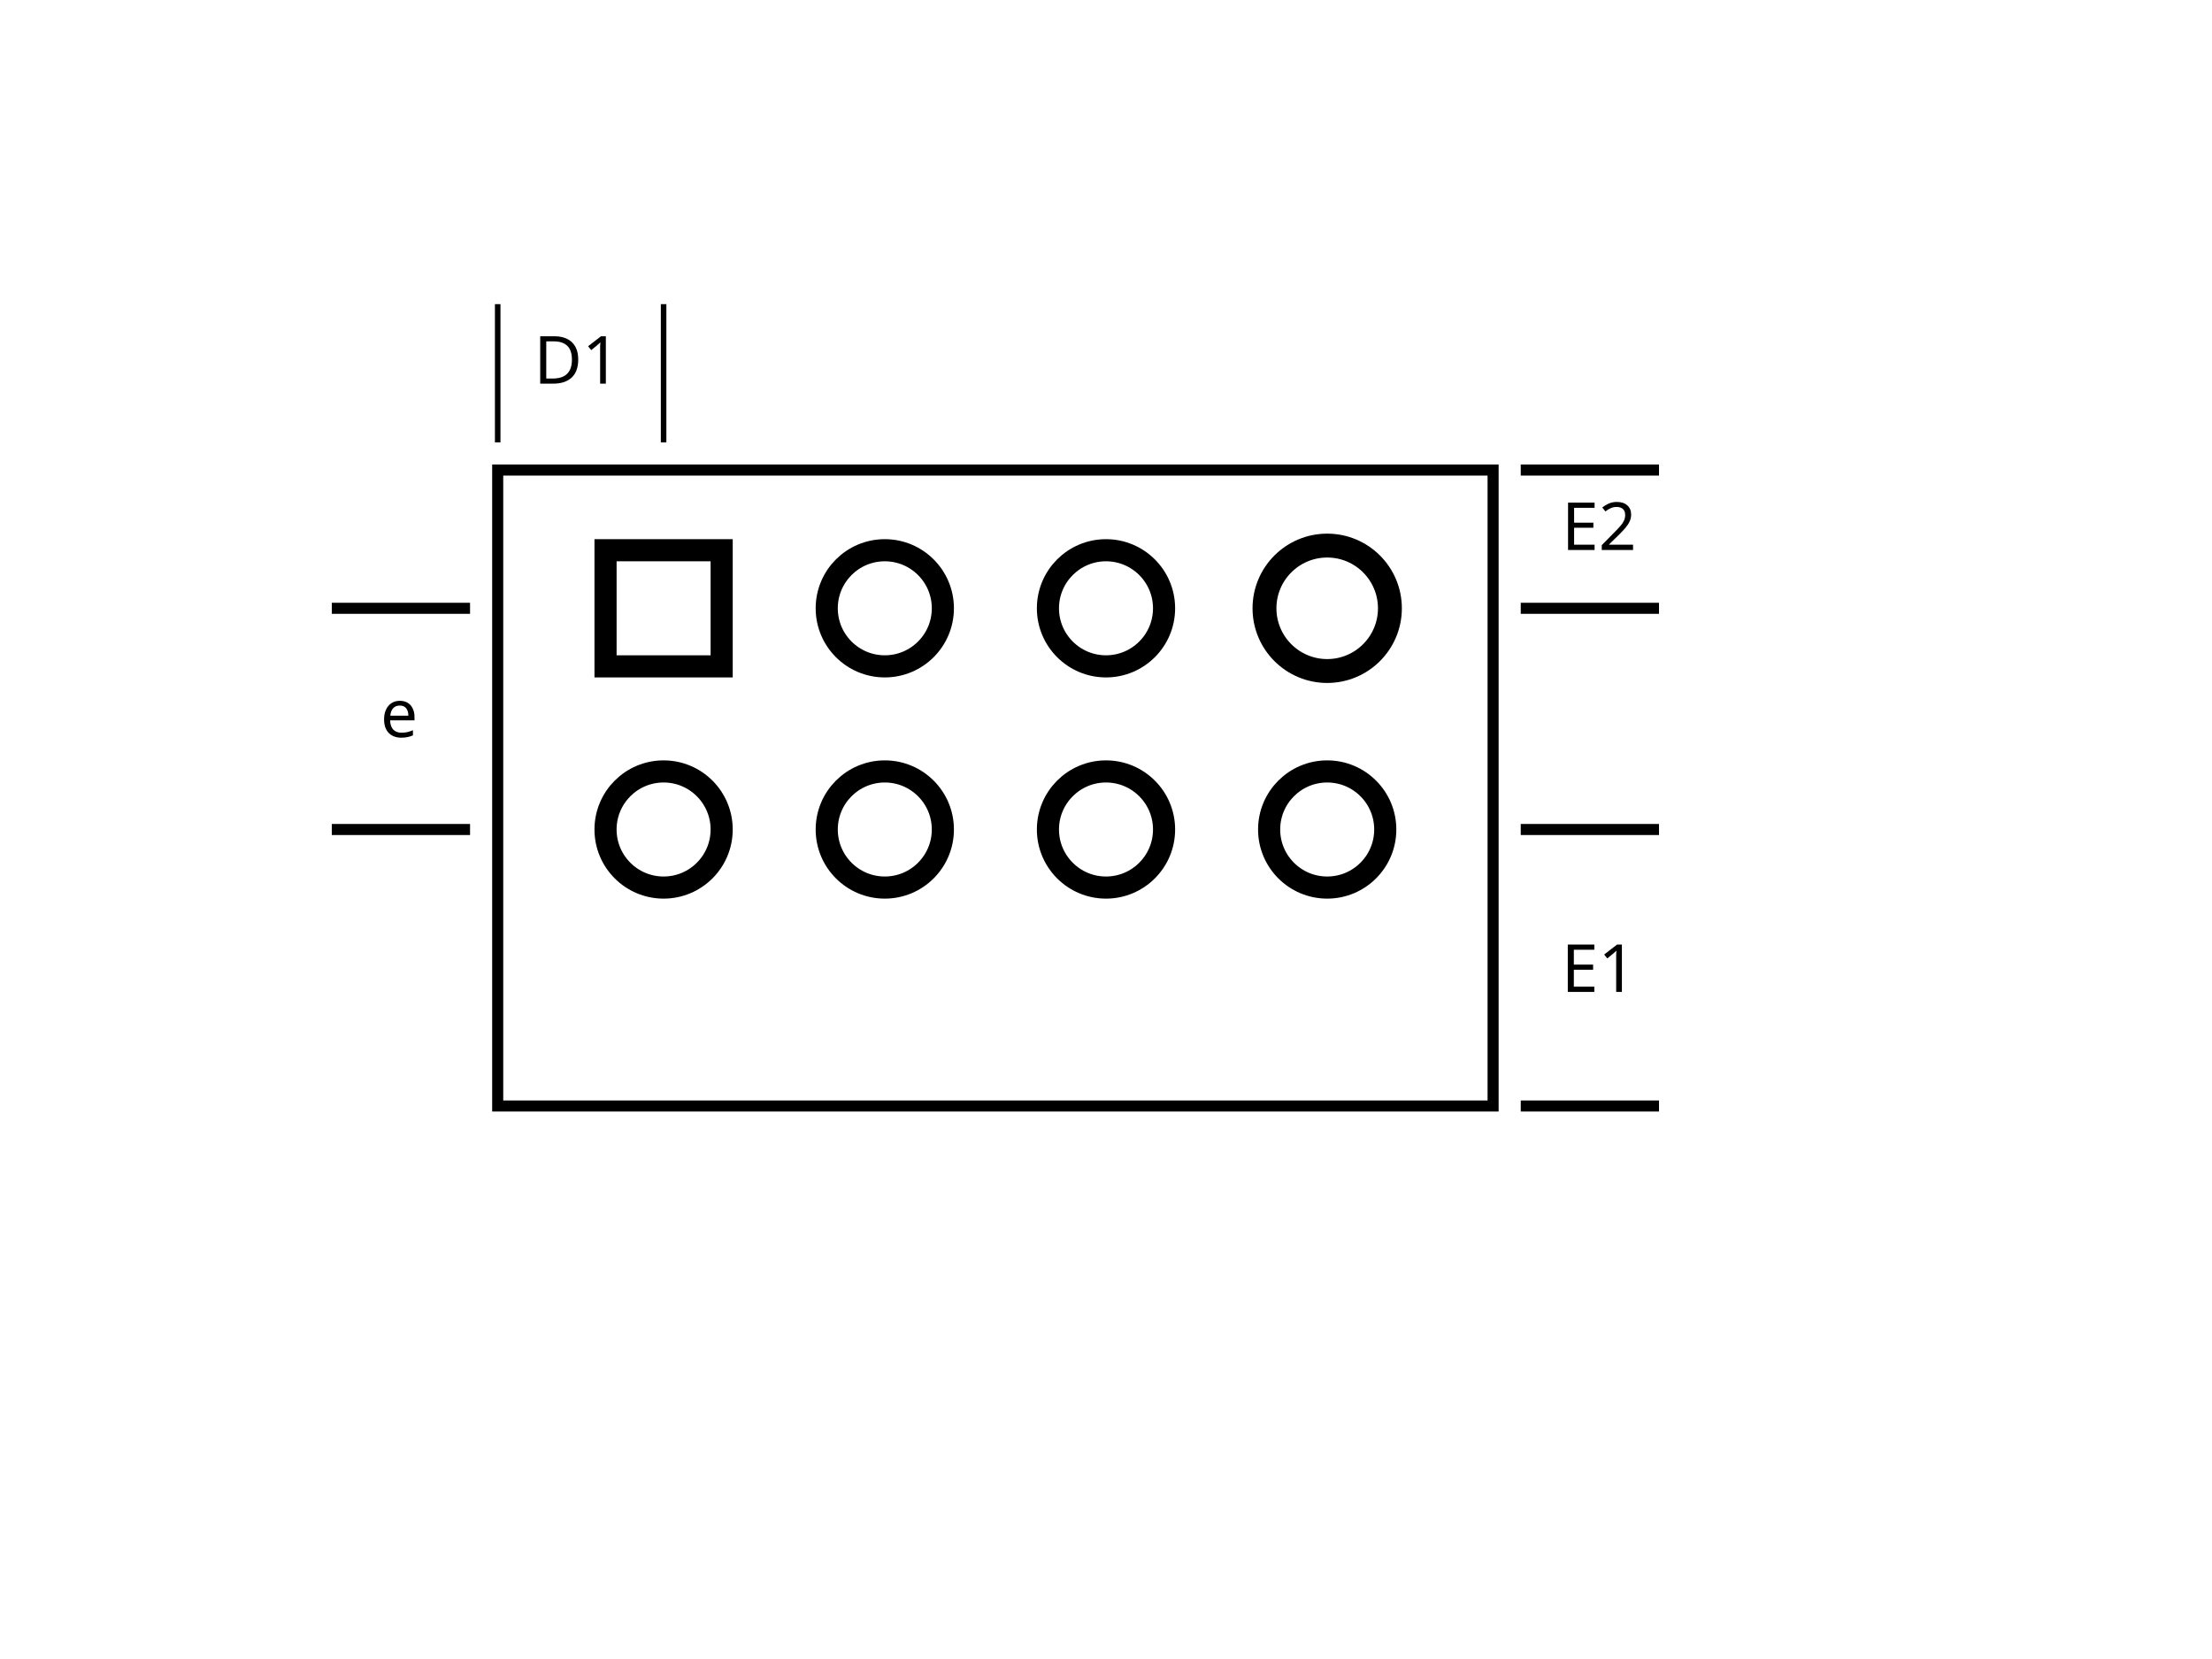
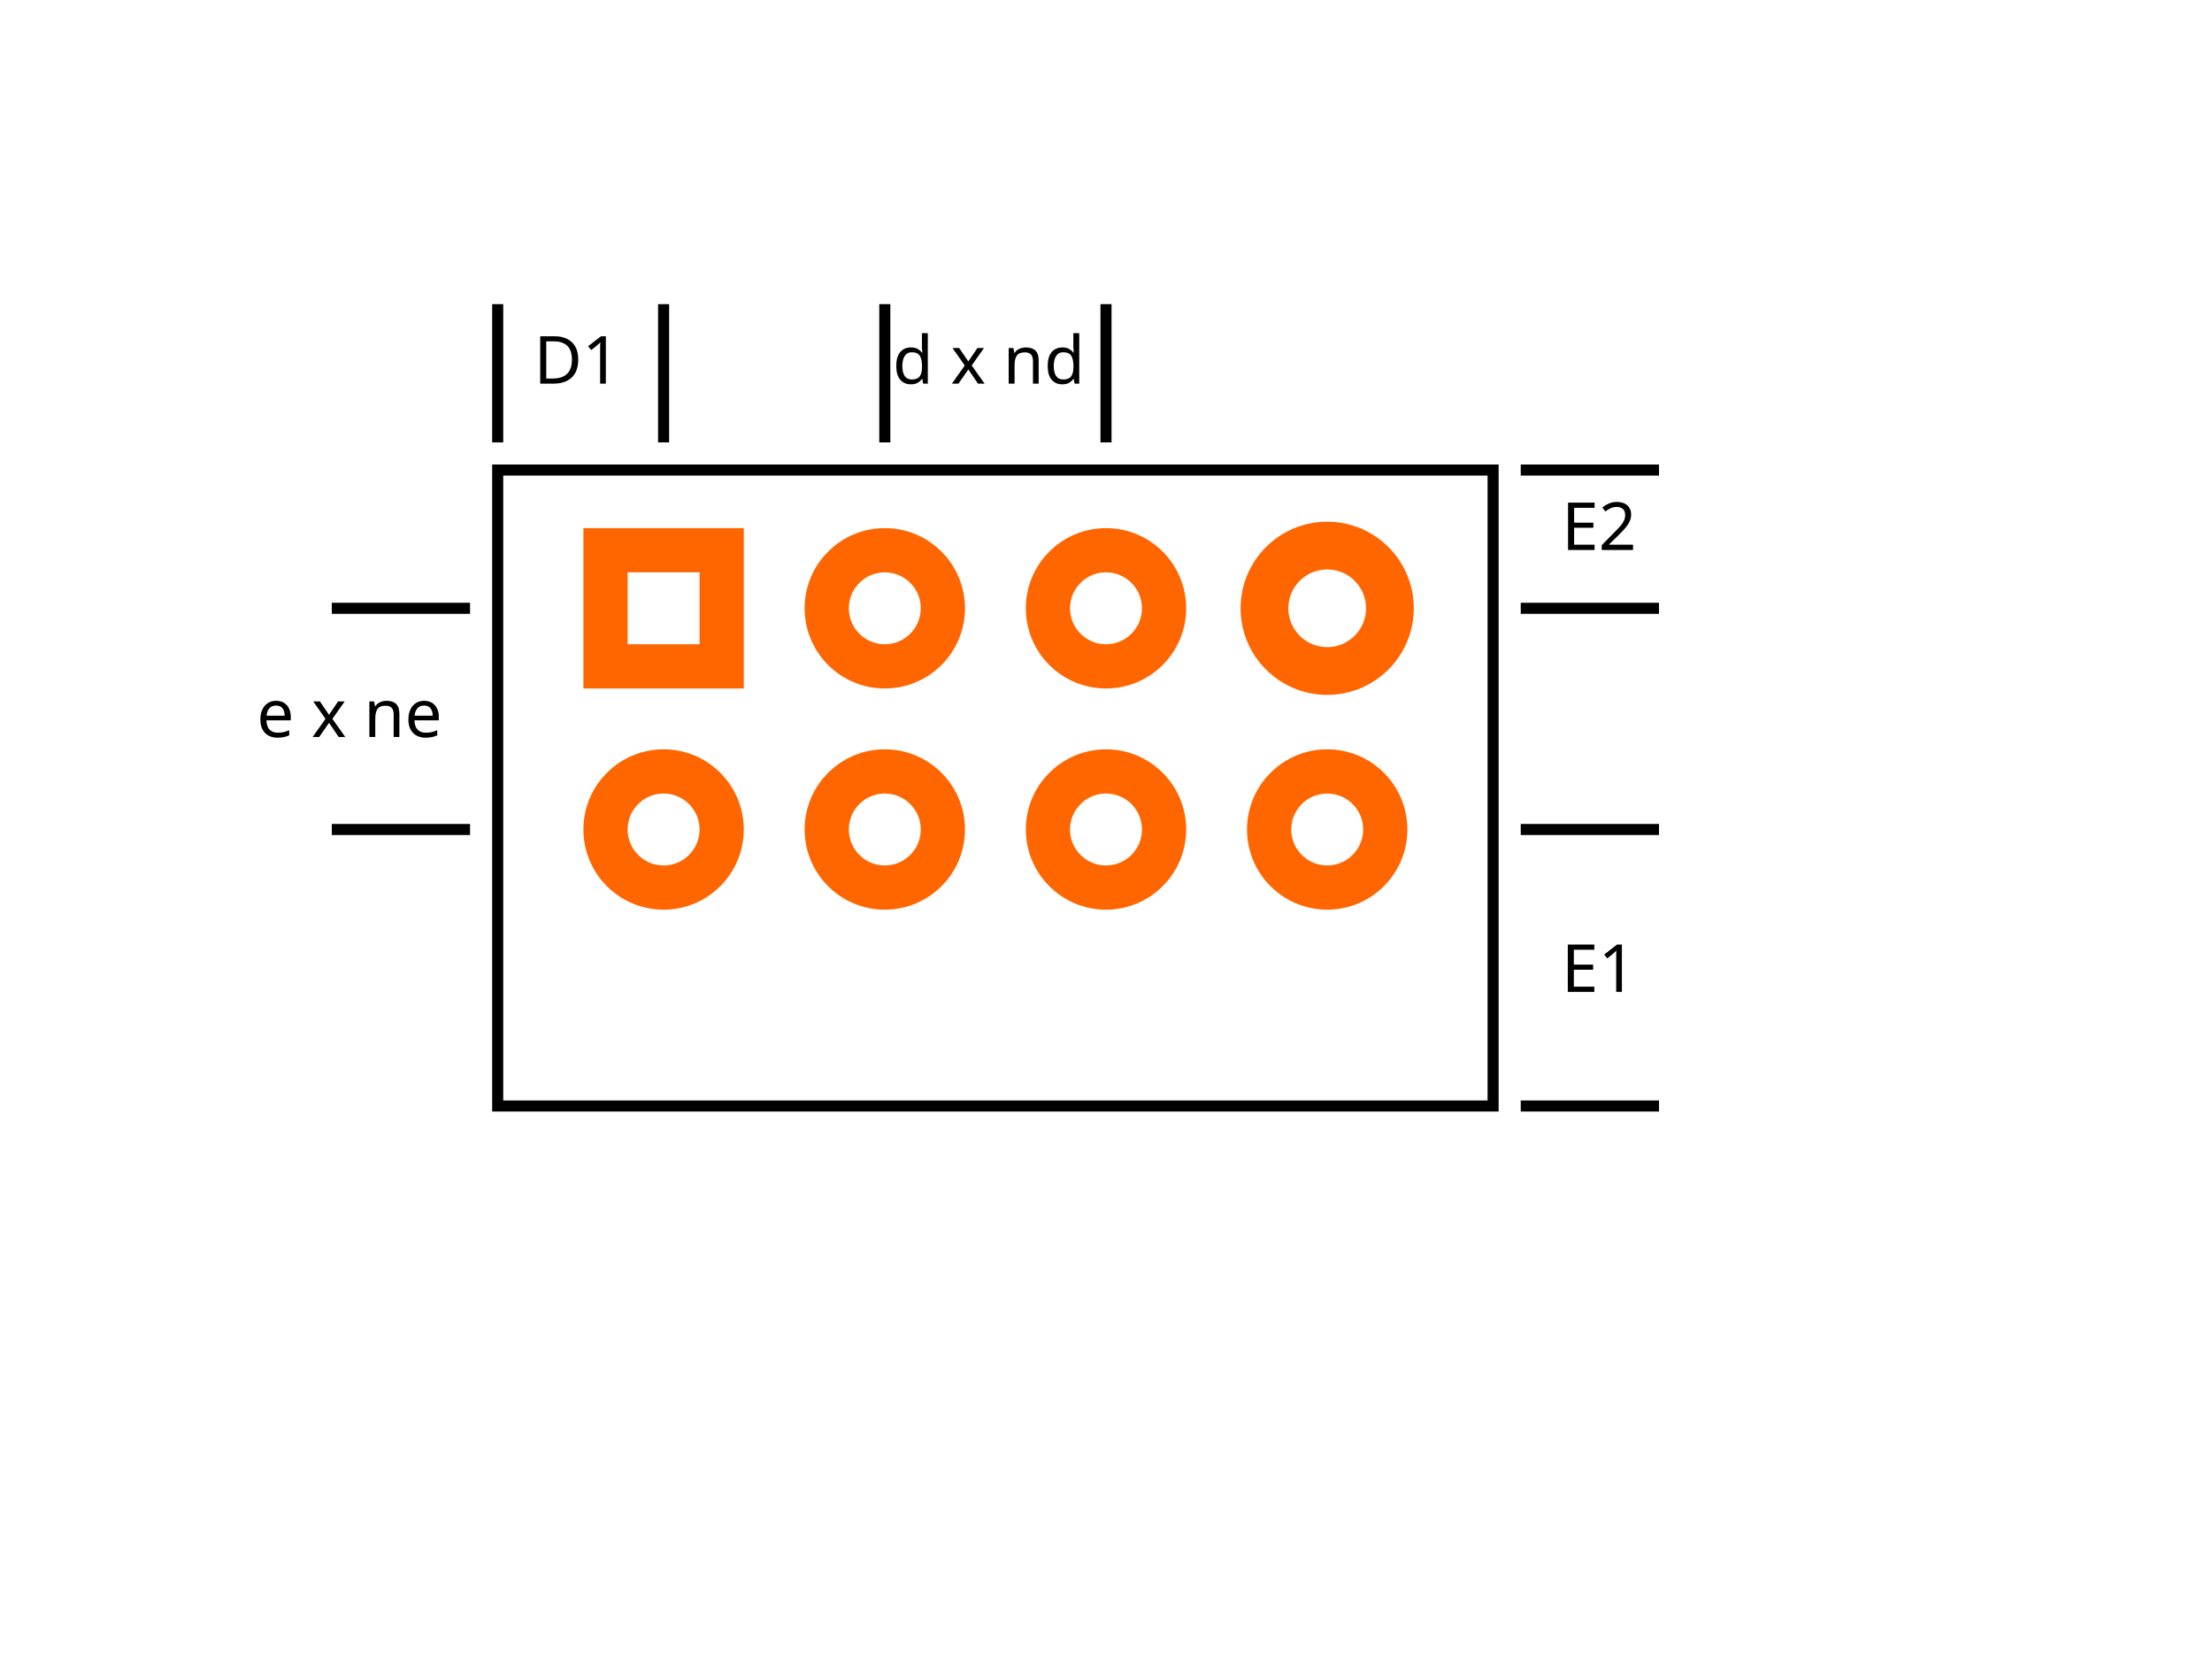
<svg xmlns="http://www.w3.org/2000/svg" xmlns:xlink="http://www.w3.org/1999/xlink" width="400" height="300" id="svg2" version="1.1">
  <defs id="defs4" />
  <g id="layer1" transform="translate(0,-752.3622)">
    <rect style="fill:none;stroke:#000000;stroke-width:2;stroke-opacity:1" id="rect2985" width="180" height="115" x="90" y="837.362" />
-     <g id="g3057" transform="translate(2,0)">
-       <rect y="851.862" x="107.5" height="21" width="21" id="rect2987" style="fill:none;stroke:#000000;stroke-width:4;stroke-opacity:1" />
-       <path transform="matrix(0.8776102,0,0,0.8776119,-10.15638,641.6697)" style="fill:none;stroke:#000000;stroke-width:4.558;stroke-opacity:1" id="path2991" d="m 203.571,251.469 a 11.964,11.964 0 1 1 -23.929,0 11.964,11.964 0 1 1 23.929,0 z" />
-       <use height="1052.362" width="744.094" transform="translate(40,0)" id="use2995" xlink:href="#path2991" y="0" x="0" />
-       <use x="0" y="0" xlink:href="#path2991" id="use2997" transform="matrix(1.08,0,0,1.08,67.36,-68.98897)" width="744.094" height="1052.362" />
-       <use x="0" y="0" xlink:href="#path2991" id="use3005" transform="translate(40,40)" width="744.094" height="1052.362" />
-       <use height="1052.362" width="744.094" transform="translate(80,40)" id="use3007" xlink:href="#path2991" y="0" x="0" />
-       <use height="1052.362" width="744.094" transform="translate(-4.2148125e-8,40)" id="use3009" xlink:href="#path2991" y="0" x="0" />
-       <use x="0" y="0" xlink:href="#path2991" id="use3011" transform="translate(-40,40)" width="744.094" height="1052.362" />
+     <g id="g3057" transform="translate(2,0)" style="stroke:#ff6600;stroke-opacity:1;stroke-width:8">
+       <rect y="851.862" x="107.5" height="21" width="21" id="rect2987" style="fill:none;stroke:#ff6600;stroke-width:8;stroke-opacity:1" />
+       <path transform="matrix(0.8776102,0,0,0.8776119,-10.15638,641.6697)" style="fill:none;stroke:#ff6600;stroke-width:9.116;stroke-opacity:1" id="path2991" d="m 203.571,251.469 c 0,6.608 -5.357,11.964 -11.964,11.964 -6.608,0 -11.964,-5.357 -11.964,-11.964 0,-6.608 5.357,-11.964 11.964,-11.964 6.608,0 11.964,5.357 11.964,11.964 z" />
+       <use height="1052.362" width="744.094" transform="translate(40,0)" id="use2995" xlink:href="#path2991" y="0" x="0" style="stroke:#ff6600;stroke-opacity:1;stroke-width:8" />
+       <use x="0" y="0" xlink:href="#path2991" id="use2997" transform="matrix(1.08,0,0,1.08,67.36,-68.98897)" width="744.094" height="1052.362" style="stroke:#ff6600;stroke-opacity:1;stroke-width:7.407" />
+       <use x="0" y="0" xlink:href="#path2991" id="use3005" transform="translate(40,40)" width="744.094" height="1052.362" style="stroke:#ff6600;stroke-opacity:1;stroke-width:8" />
+       <use height="1052.362" width="744.094" transform="translate(80,40)" id="use3007" xlink:href="#path2991" y="0" x="0" style="stroke:#ff6600;stroke-opacity:1;stroke-width:8" />
+       <use height="1052.362" width="744.094" transform="translate(-4.2148125e-8,40)" id="use3009" xlink:href="#path2991" y="0" x="0" style="stroke:#ff6600;stroke-opacity:1;stroke-width:8" />
+       <use x="0" y="0" xlink:href="#path2991" id="use3011" transform="translate(-40,40)" width="744.094" height="1052.362" style="stroke:#ff6600;stroke-opacity:1;stroke-width:8" />
    </g>
    <path id="path3037" d="m 275,862.362 25,0" style="fill:none;stroke:#000000;stroke-width:2;stroke-linecap:butt;stroke-linejoin:miter;stroke-opacity:1" />
    <path id="path3039" d="m 275,837.362 25,0" style="fill:none;stroke:#000000;stroke-width:2;stroke-linecap:butt;stroke-linejoin:miter;stroke-opacity:1" />
    <path style="fill:none;stroke:#000000;stroke-width:2;stroke-linecap:butt;stroke-linejoin:miter;stroke-opacity:1" d="m 275,952.362 25,0" id="path3041" />
    <path style="fill:none;stroke:#000000;stroke-width:2;stroke-linecap:butt;stroke-linejoin:miter;stroke-opacity:1" d="m 275,902.362 25,0" id="path3043" />
-     <path style="fill:none;stroke:#000000;stroke-width:1px;stroke-linecap:butt;stroke-linejoin:miter;stroke-opacity:1" d="m 120,80 0,-25" id="path3067" transform="translate(0,752.3622)" />
-     <path style="fill:none;stroke:#000000;stroke-width:1px;stroke-linecap:butt;stroke-linejoin:miter;stroke-opacity:1" d="M 90,80 90,55" id="path3069" transform="translate(0,752.3622)" />
+     <path style="fill:none;stroke:#000000;stroke-width:2;stroke-linecap:butt;stroke-linejoin:miter;stroke-opacity:1" d="m 120,80 0,-25" id="path3067" transform="translate(0,752.3622)" />
+     <path style="fill:none;stroke:#000000;stroke-width:2;stroke-linecap:butt;stroke-linejoin:miter;stroke-opacity:1" d="M 90,80 90,55" id="path3069" transform="translate(0,752.3622)" />
    <text xml:space="preserve" style="font-size:12px;font-style:normal;font-variant:normal;font-weight:normal;font-stretch:normal;text-align:start;line-height:125%;letter-spacing:0px;word-spacing:0px;writing-mode:lr-tb;text-anchor:start;fill:#000000;fill-opacity:1;stroke:none;font-family:Sans;-inkscape-font-specification:Sans" x="96.53" y="821.736" id="text3071">
      <tspan id="tspan3073" x="96.53" y="821.736">D1</tspan>
    </text>
    <text xml:space="preserve" style="font-size:12px;font-style:normal;font-variant:normal;font-weight:normal;font-stretch:normal;text-align:start;line-height:125%;letter-spacing:0px;word-spacing:0px;writing-mode:lr-tb;text-anchor:start;fill:#000000;fill-opacity:1;stroke:none;font-family:Sans;-inkscape-font-specification:Sans" x="282.351" y="931.736" id="text3075">
      <tspan id="tspan3077" x="282.351" y="931.736">E1</tspan>
    </text>
    <text xml:space="preserve" style="font-size:12px;font-style:normal;font-variant:normal;font-weight:normal;font-stretch:normal;text-align:start;line-height:125%;letter-spacing:0px;word-spacing:0px;writing-mode:lr-tb;text-anchor:start;fill:#000000;fill-opacity:1;stroke:none;font-family:Sans;-inkscape-font-specification:Sans" x="282.397" y="851.815" id="text3079">
      <tspan id="tspan3081" x="282.397" y="851.815">E2</tspan>
    </text>
    <path style="fill:none;stroke:#000000;stroke-width:2;stroke-linecap:butt;stroke-linejoin:miter;stroke-opacity:1" d="m 60,862.362 25,0" id="path3083" />
    <path id="path3085" d="m 60,902.362 25,0" style="fill:none;stroke:#000000;stroke-width:2;stroke-linecap:butt;stroke-linejoin:miter;stroke-opacity:1" />
-     <text id="text3087" y="885.638" x="68.797" style="font-size:12px;font-style:normal;font-variant:normal;font-weight:normal;font-stretch:normal;text-align:start;line-height:125%;letter-spacing:0px;word-spacing:0px;writing-mode:lr-tb;text-anchor:start;fill:#000000;fill-opacity:1;stroke:none;font-family:Sans;-inkscape-font-specification:Sans" xml:space="preserve">
-       <tspan y="885.638" x="68.797" id="tspan3089">e</tspan>
+     <text id="text3087" y="885.638" x="46.426" style="font-size:12px;font-style:normal;font-variant:normal;font-weight:normal;font-stretch:normal;text-align:start;line-height:125%;letter-spacing:0px;word-spacing:0px;writing-mode:lr-tb;text-anchor:start;fill:#000000;fill-opacity:1;stroke:none;font-family:Sans;-inkscape-font-specification:Sans" xml:space="preserve">
+       <tspan y="885.638" x="46.426" id="tspan3019">e x ne</tspan>
+     </text>
+     <path id="path3009" d="m 200,832.362 0,-25" style="fill:none;stroke:#000000;stroke-width:2;stroke-linecap:butt;stroke-linejoin:miter;stroke-opacity:1" />
+     <path id="path3011" d="m 160,832.362 0,-25" style="fill:none;stroke:#000000;stroke-width:2;stroke-linecap:butt;stroke-linejoin:miter;stroke-opacity:1" />
+     <text id="text3013" y="821.736" x="161.417" style="font-size:12px;font-style:normal;font-variant:normal;font-weight:normal;font-stretch:normal;text-align:start;line-height:125%;letter-spacing:0px;word-spacing:0px;writing-mode:lr-tb;text-anchor:start;fill:#000000;fill-opacity:1;stroke:none;font-family:Sans;-inkscape-font-specification:Sans" xml:space="preserve">
+       <tspan y="821.736" x="161.417" id="tspan3015">d x nd</tspan>
    </text>
  </g>
</svg>
